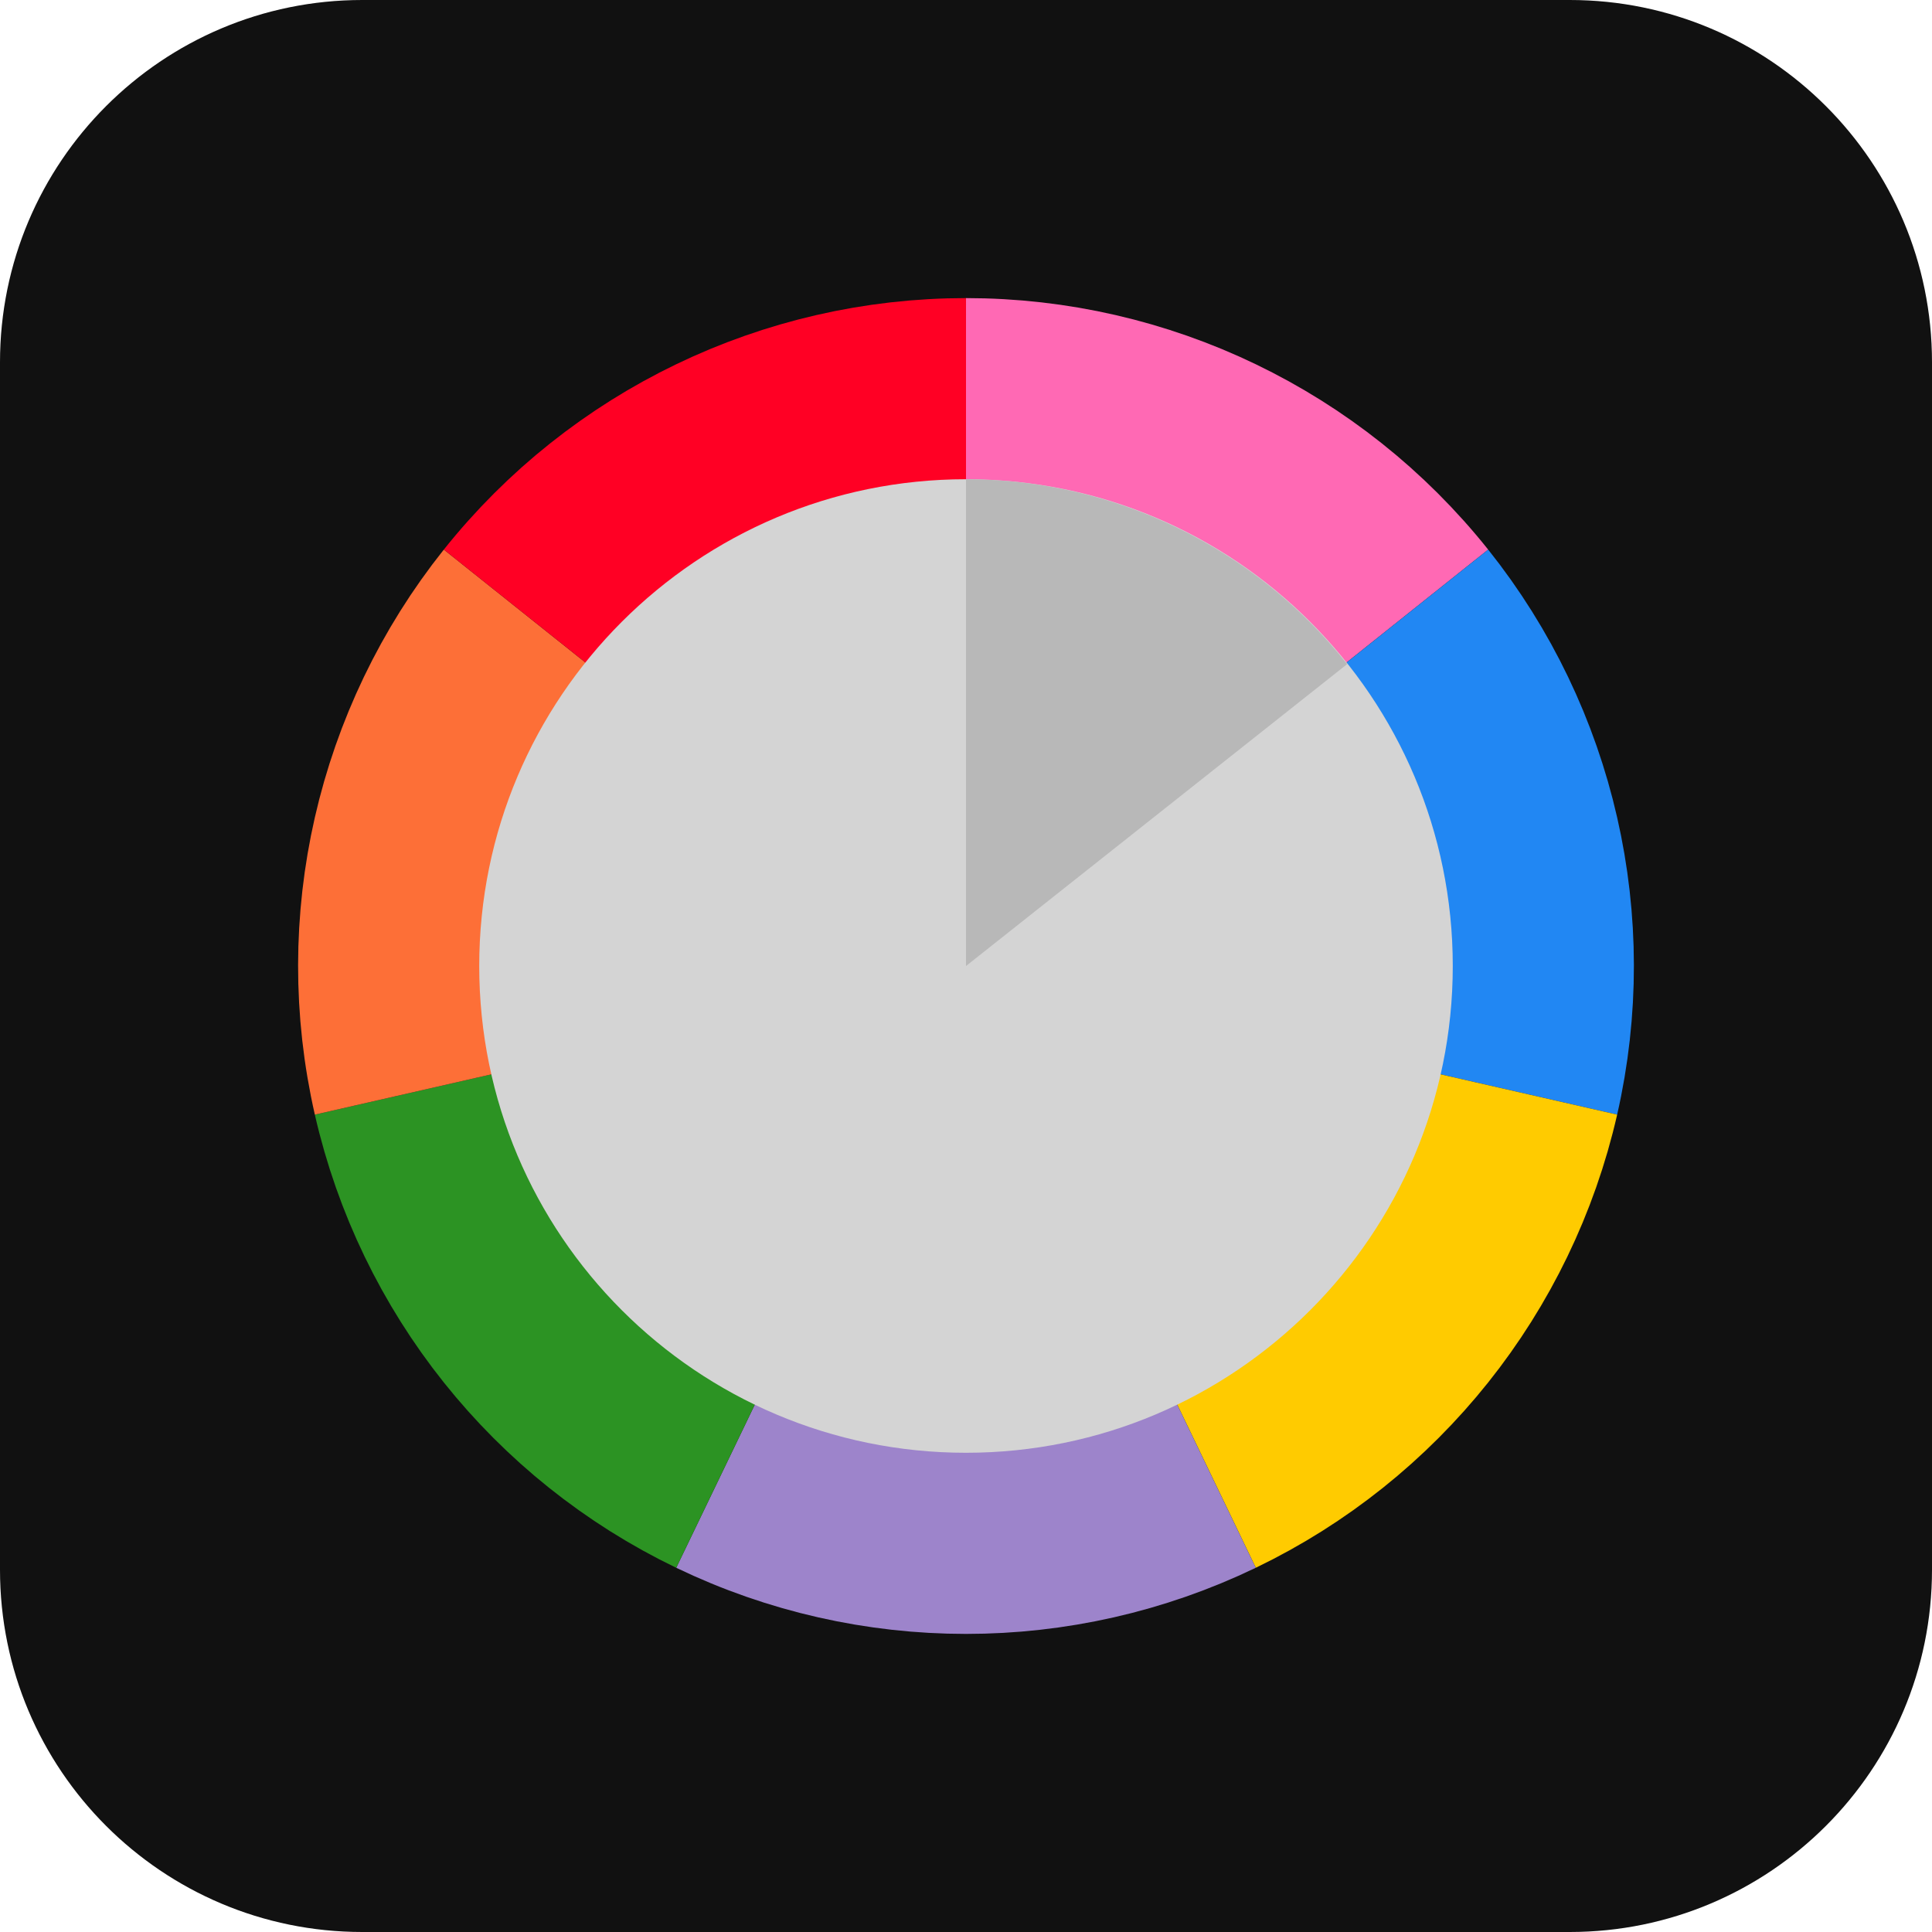
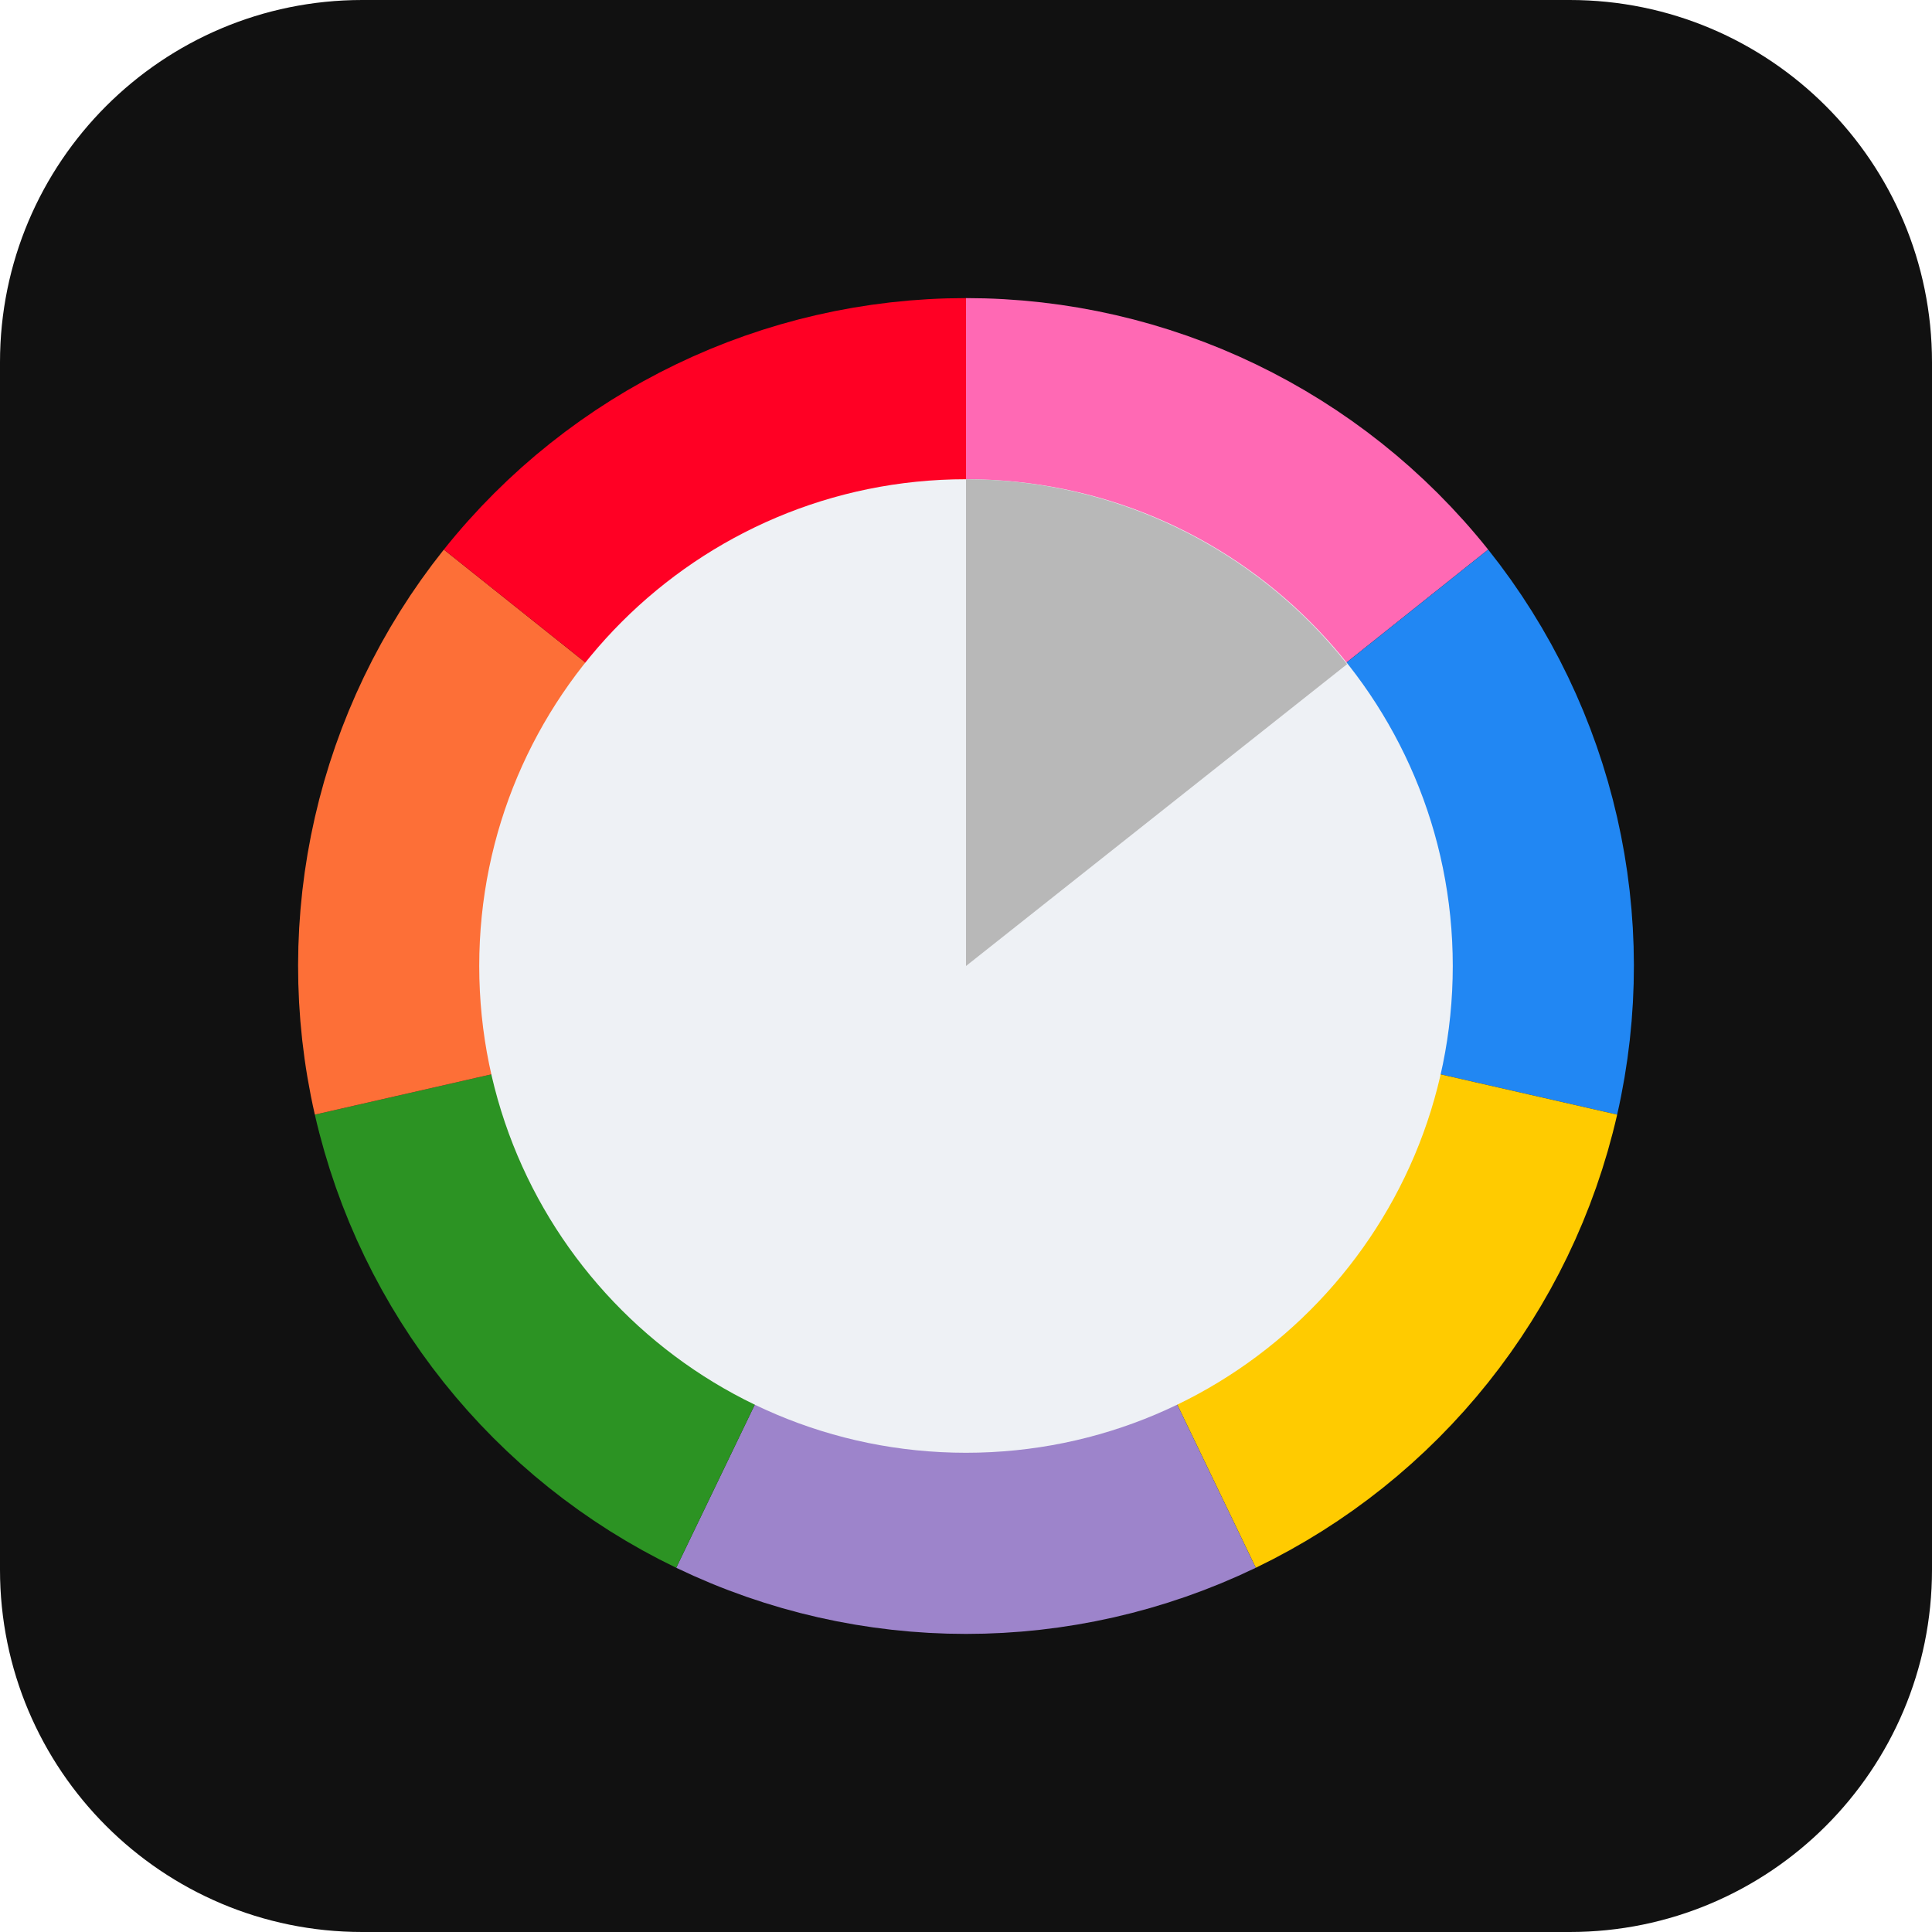
<svg xmlns="http://www.w3.org/2000/svg" viewBox="0 0 512 512">
  <rect width="512" height="512" rx="96" fill="#111111" />
  <path d="M256 106 A150 150 0 0 1 373.27 162.48" fill="none" stroke="#ff69b4" stroke-width="54" />
  <path d="M373.27 162.48 A150 150 0 0 1 402.24 289.38" fill="none" stroke="#2187f3" stroke-width="54" />
  <path d="M402.24 289.38 A150 150 0 0 1 321.08 391.15" fill="none" stroke="#ffcb00" stroke-width="54" />
  <path d="M321.08 391.15 A150 150 0 0 1 190.92 391.15" fill="none" stroke="#9d84cb" stroke-width="54" />
  <path d="M190.92 391.15 A150 150 0 0 1 109.76 289.38" fill="none" stroke="#2c9323" stroke-width="54" />
  <path d="M109.76 289.38 A150 150 0 0 1 138.73 162.48" fill="none" stroke="#fd6f37" stroke-width="54" />
  <path d="M138.73 162.48 A150 150 0 0 1 256 106" fill="none" stroke="#ff0024" stroke-width="54" />
-   <circle cx="256" cy="256" r="129" fill="#d4d4d4" />
+   <circle cx="256" cy="256" r="129" fill="#eef1f5" />
  <path d="M256 256 L256 127 A129 129 0 0 1 357 176 Z" fill="#b8b8b8" />
</svg>
